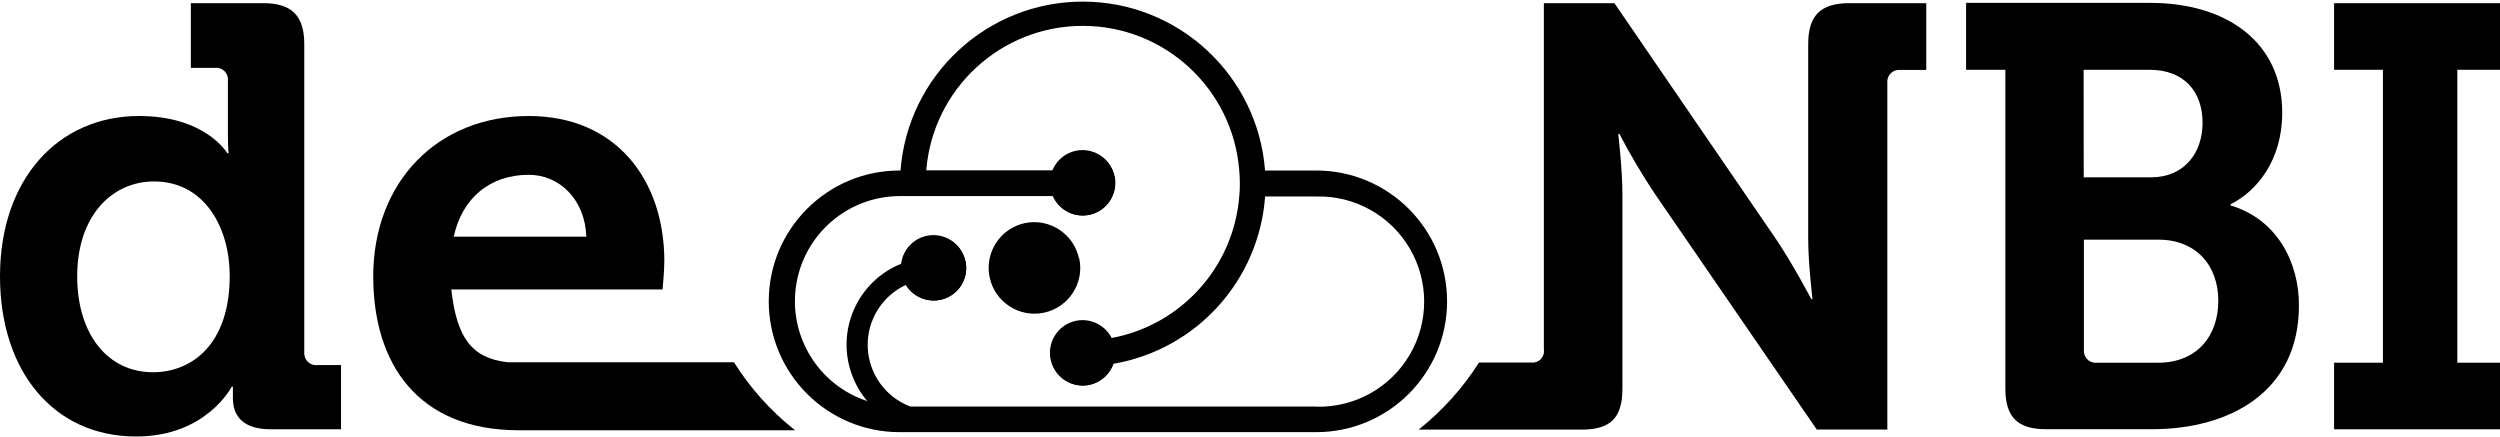
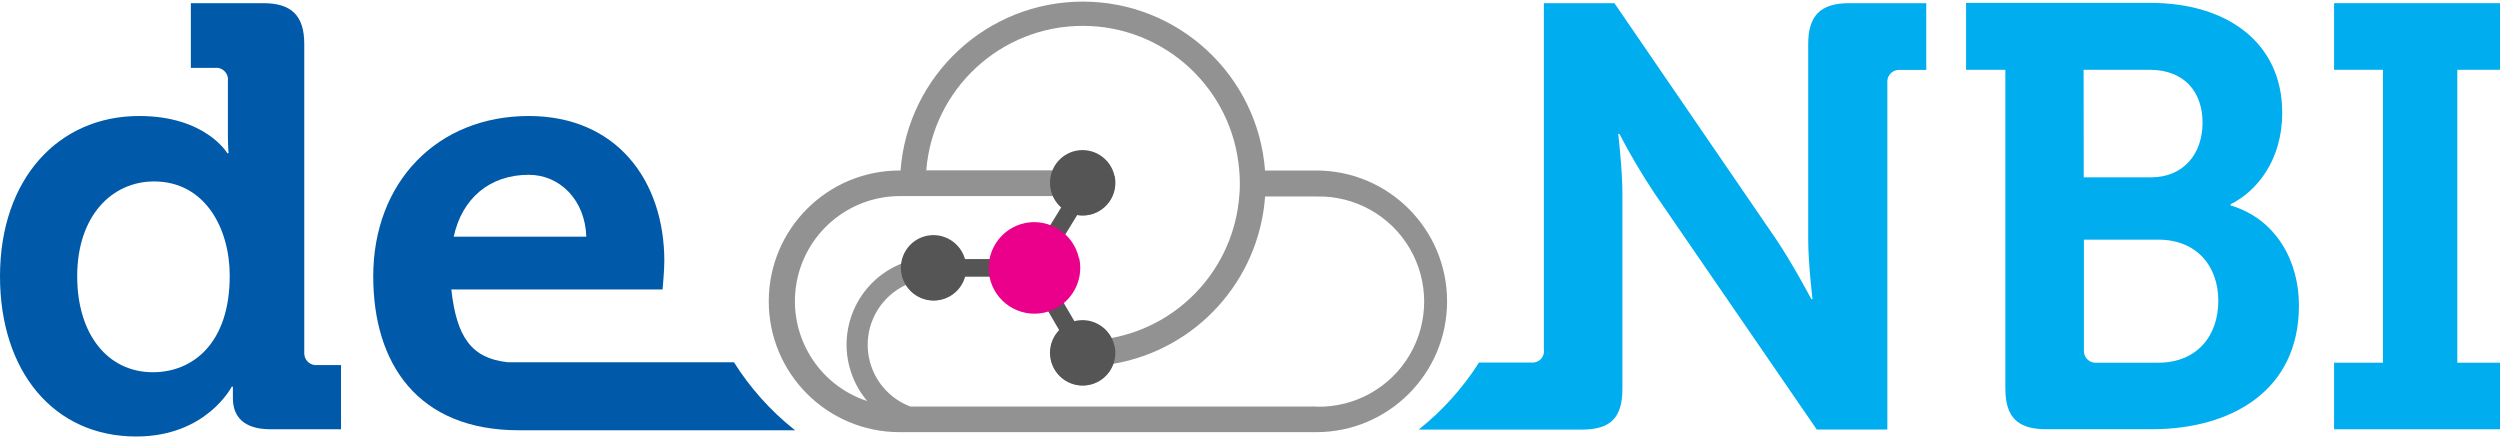
<svg xmlns="http://www.w3.org/2000/svg" id="Ebene_1" data-name="Ebene 1" viewBox="0 0 425.2 74.24">
  <defs>
-     <style>.cls-1***REMOVED***fill:#929292;***REMOVED***.cls-2***REMOVED***fill:#005aa9;***REMOVED***.cls-3***REMOVED***fill:#00adee;***REMOVED***.cls-4***REMOVED***fill:#565555;***REMOVED***.cls-5***REMOVED***fill:none;stroke:#565555;stroke-miterlimit:10;stroke-width:3px;***REMOVED***.cls-6***REMOVED***fill:#eb008b;***REMOVED***</style>
+     <style>.cls-1{fill:#929292;}.cls-2{fill:#005aa9;}.cls-3{fill:#00adee;}.cls-4{fill:#565555;}.cls-5{fill:none;stroke:#565555;stroke-miterlimit:10;stroke-width:3px;}.cls-6{fill:#eb008b;}</style>
  </defs>
  <path class="cls-1" d="M223.91,29h-8.75a31.09,31.09,0,0,0-62,0H153a22.25,22.25,0,0,0,0,44.5h70.87a22.25,22.25,0,0,0,0-44.5Zm0,40.14H154.82a11.23,11.23,0,0,1-.71-20.7,5.5,5.5,0,1,0-.72-3.63A14.83,14.83,0,0,0,145,64a14.57,14.57,0,0,0,2.51,4.22A17.88,17.88,0,0,1,153,33.35h26.1a5.5,5.5,0,1,0,0-4.38H157.54a26.7,26.7,0,0,1,53.23,0c.07.72.1,1.45.1,2.22a16.57,16.57,0,0,1-.1,2.23A26.68,26.68,0,0,1,189,57.5a5.49,5.49,0,0,0-9.68,0,5.36,5.36,0,0,0-.65,2.6,5.49,5.49,0,0,0,10.68,1.78,31.16,31.16,0,0,0,25.82-28.46h8.75a17.88,17.88,0,1,1,0,35.75h0ZM157.7,45.56a1.12,1.12,0,1,1,1.12,1.11A1.12,1.12,0,0,1,157.7,45.56ZM183,31.09a1.11,1.11,0,1,1,1.11,1.11,1.1,1.1,0,0,1-1.11-1ZM185.25,60A1.11,1.11,0,0,1,183,60a1.12,1.12,0,0,1,2.23,0h0Z" />
  <path class="cls-2" d="M51.75,59.84V7.48c0-4.79-2.14-6.94-6.94-6.94H32.46v11h4.08a2,2,0,0,1,2.22,1.72,2.09,2.09,0,0,1,0,.5V23c0,1.73.11,3.06.11,3.06h-.21s-3.67-6.33-15-6.33C9.9,19.73,0,30.45,0,47,0,63.11,9.08,74.24,23.17,74.24c11.94,0,16.24-8.47,16.24-8.47h.2v1.94c0,3.06,1.73,5.3,6.43,5.3H58V62.09H54a2,2,0,0,1-2.24-1.83A1.48,1.48,0,0,1,51.75,59.84ZM26,63.31c-7.66,0-12.87-6.43-12.87-16.32,0-10.31,5.93-16.13,13.07-16.13,8.68,0,12.87,8,12.87,16C39.1,58.42,32.76,63.31,26,63.31Z" />
  <path class="cls-3" d="M307.54,7.48V40.66c0,4.18.73,10.2.73,10.2h-.21s-3.16-6-6-10.2L274.58.54h-12v58.9a1.94,1.94,0,0,1-2.13,2.22h-8.9a46.17,46.17,0,0,1-10.27,11.41H269c4.91,0,6.94-2,6.94-6.94V33c0-4.2-.71-10.22-.71-10.22h.2A111.1,111.1,0,0,0,281.48,33L309,73.06H321V14.11a2,2,0,0,1,1.85-2.22h4.77V.54h-13.1C309.59.54,307.54,2.69,307.54,7.48Z" />
  <path class="cls-3" d="M379.38,34.94v-.2c4.45-2.22,8.78-7.45,8.78-15.57,0-11.94-9.38-18.68-22.45-18.68H334.39V11.87h6.68v54.2C341.07,71,343.2,73,348,73h18c13.47,0,25-6.53,25-21C391.05,44.63,387.27,37.29,379.38,34.94Zm-25-23.07h11.23c5.92,0,9,3.78,9,9s-3.16,9.29-8.78,9.29H354.4Zm12.67,49.82H356.65a2,2,0,0,1-2.22-1.85,2.41,2.41,0,0,1,0-.38V40.76h12.66c6.42,0,10.2,4.38,10.2,10.41S373.59,61.69,367.07,61.69Z" />
  <polygon class="cls-3" points="425.2 11.87 425.2 0.54 396.98 0.54 396.98 11.87 405.29 11.87 405.29 61.69 396.98 61.69 396.98 73.01 425.2 73.01 425.2 61.69 417.94 61.69 417.94 11.87 425.2 11.87" />
  <path class="cls-2" d="M124.83,61.61H86.35c-6.12-.67-8.68-4.18-9.59-12.38h35.93s.3-3.26.3-4.8c0-13.77-8.15-24.7-23.06-24.7C74.35,19.73,63.48,31,63.48,47c0,14.8,7.52,26.18,24.77,26.18h47L135,73A45.74,45.74,0,0,1,124.83,61.61ZM89.93,29.73c5.3,0,9.59,4.29,9.79,10.52H77.17C78.59,33.72,83.3,29.73,89.93,29.73Z" />
  <path class="cls-4" d="M189.58,29.91A5.56,5.56,0,1,1,183,25.64H183a5.56,5.56,0,0,1,6.55,4.28" />
  <path class="cls-4" d="M189.58,58.87A5.56,5.56,0,1,1,183,54.56h0a5.56,5.56,0,0,1,6.55,4.29" />
  <path class="cls-4" d="M164.22,44.4a5.56,5.56,0,1,1-6.58-4.3h0a5.56,5.56,0,0,1,6.55,4.3" />
  <line class="cls-5" x1="184.14" y1="60.02" x2="175.94" y2="45.96" />
  <line class="cls-5" x1="184.14" y1="32.2" x2="175.93" y2="45.56" />
  <line class="cls-5" x1="158.82" y1="45.56" x2="175.93" y2="45.56" />
  <path class="cls-6" d="M183.56,43.94a7.79,7.79,0,1,1-9.23-6h0a7.8,7.8,0,0,1,9.18,6" />
</svg>
